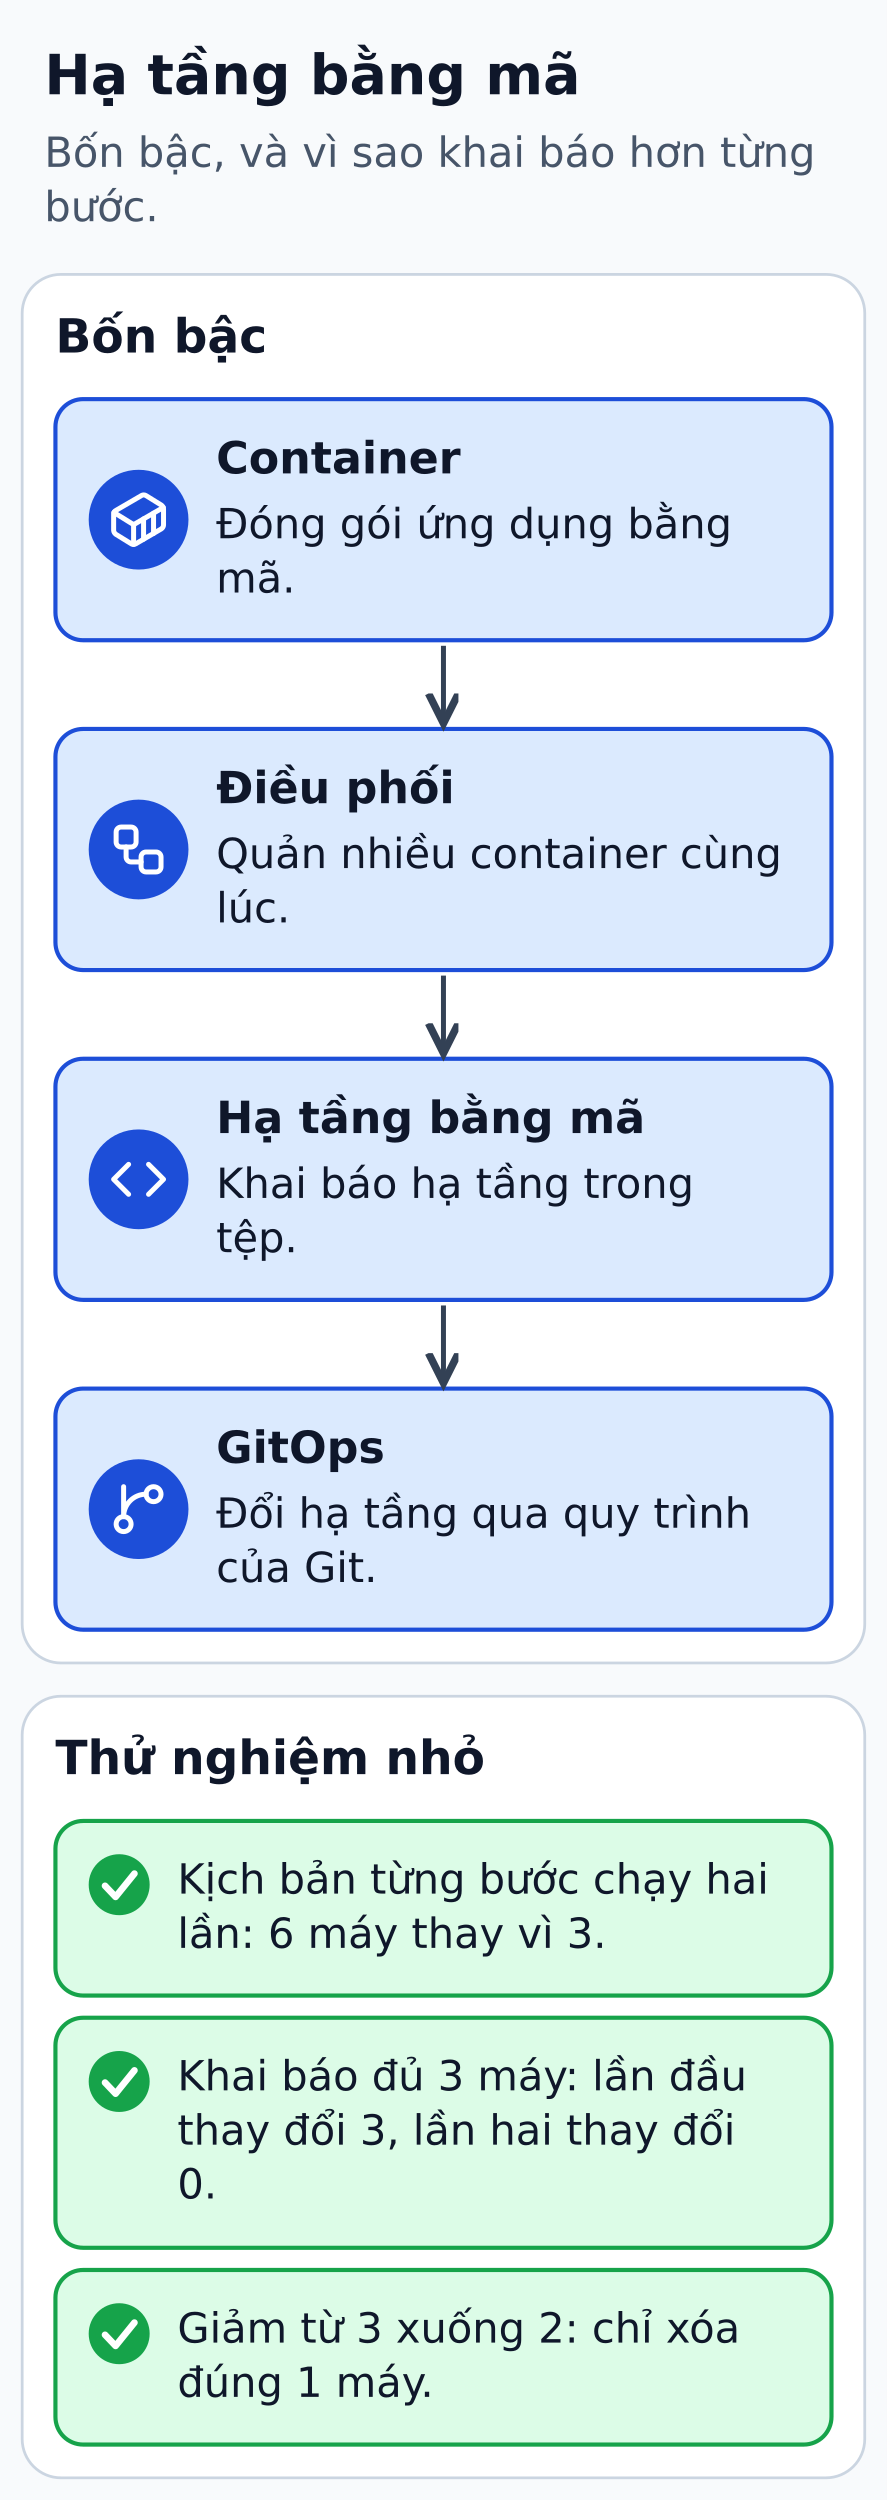
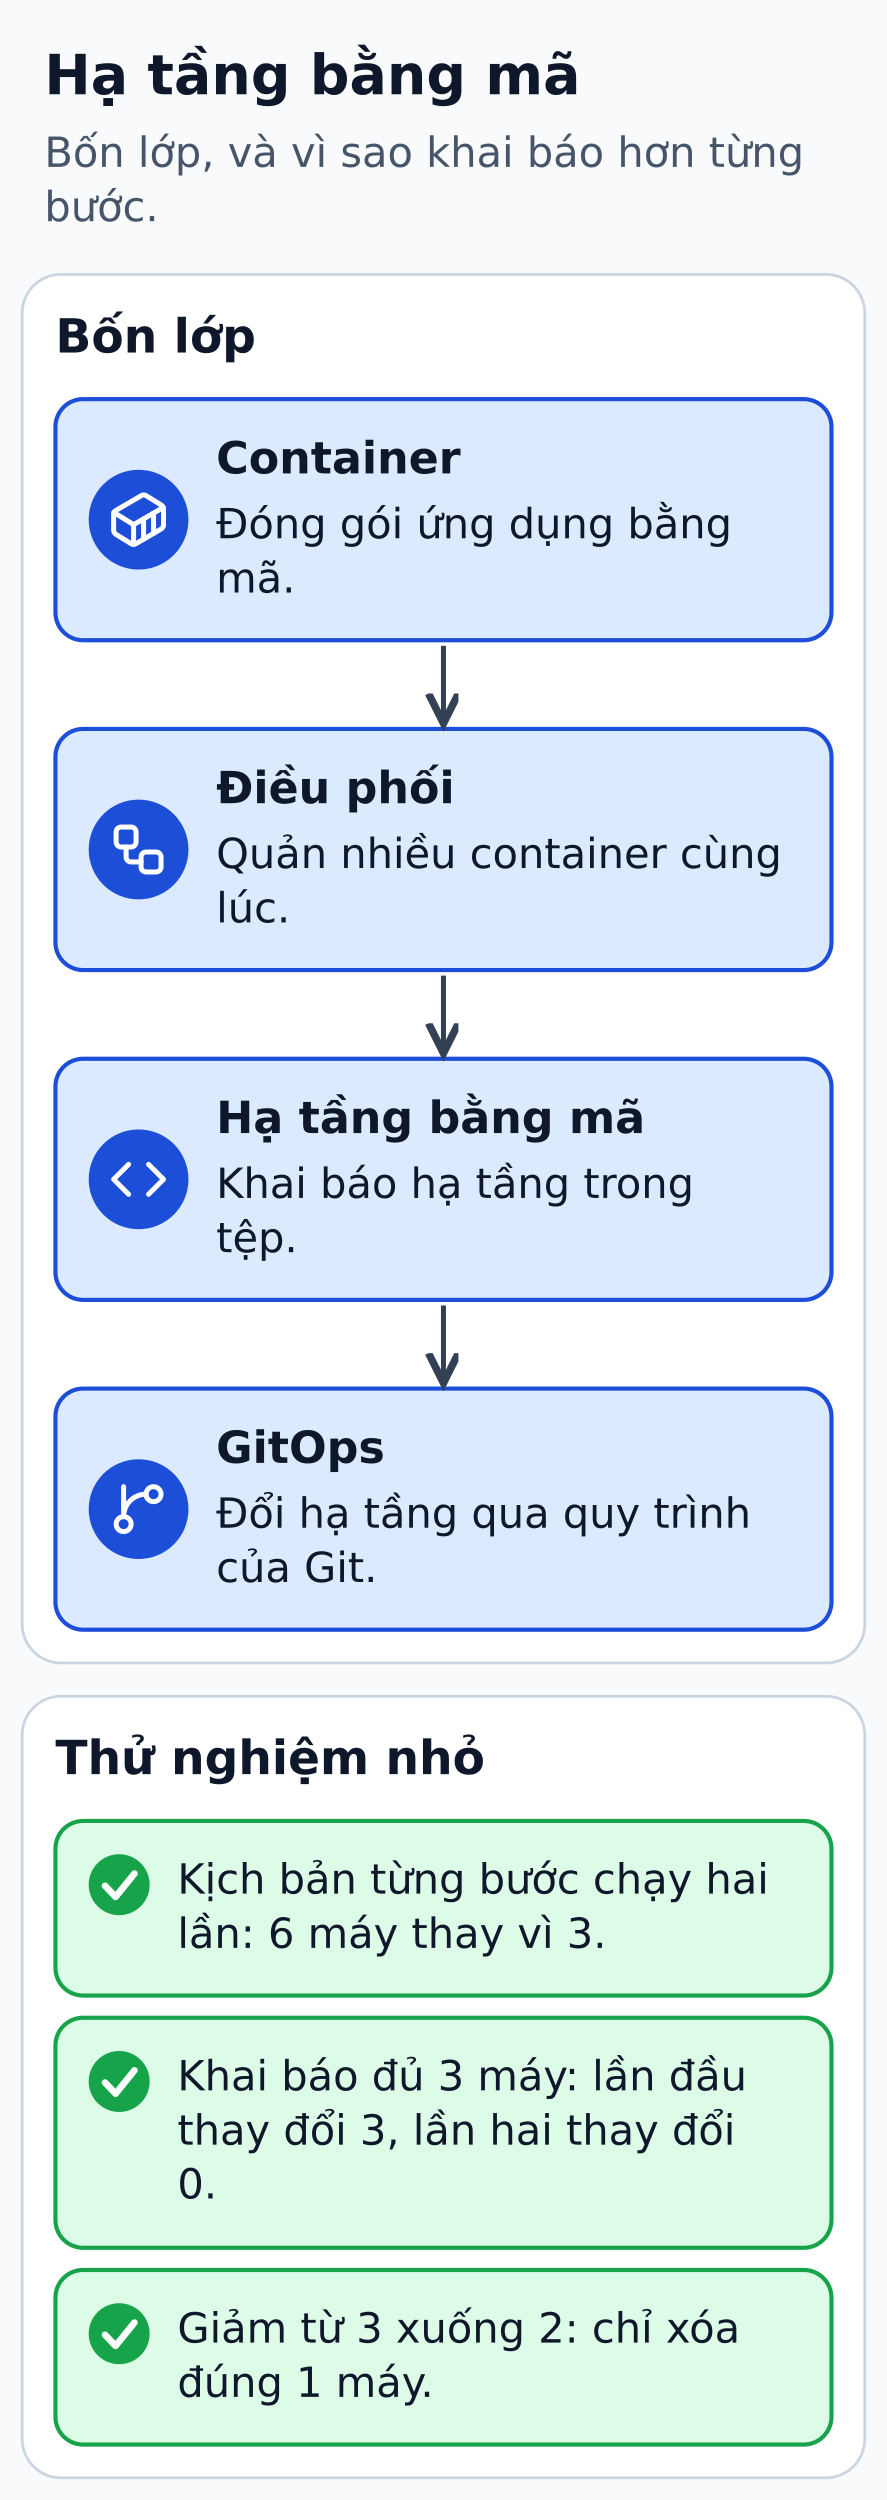
<svg xmlns="http://www.w3.org/2000/svg" width="320" height="902" viewBox="0 0 320 902" role="img" aria-labelledby="title desc">
  <defs>
    <marker id="arrow" markerWidth="8" markerHeight="8" refX="6" refY="3" orient="auto">
      <path d="M0,0 L6,3 L0,6" fill="none" stroke="#334155" stroke-width="1.5" />
    </marker>
  </defs>
  <rect width="320" height="902" fill="#f8fafc" />
  <g font-family="DejaVu Sans, Arial, sans-serif" fill="#0f172a">
    <text x="16" y="34" font-size="20" fill="#0f172a" font-weight="bold" text-anchor="start">Hạ tầng bằng mã</text>
-     <text x="16" y="60.2" font-size="15" fill="#475569" font-weight="normal" text-anchor="start">Bốn bậc, và vì sao khai báo hơn từng</text>
+     <text x="16" y="60.2" font-size="15" fill="#475569" font-weight="normal" text-anchor="start">Bốn lớp, và vì sao khai báo hơn từng</text>
    <text x="16" y="79.8" font-size="15" fill="#475569" font-weight="normal" text-anchor="start">bước.</text>
    <rect x="8" y="99" width="304" height="501" rx="14" fill="#ffffff" stroke="#cbd5e1" stroke-width="1" />
-     <text x="20" y="127.2" font-size="17" fill="#0f172a" font-weight="bold" text-anchor="start">Bốn bậc</text>
+     <text x="20" y="127.2" font-size="17" fill="#0f172a" font-weight="bold" text-anchor="start">Bốn lớp</text>
    <rect x="20" y="144" width="280" height="87" rx="10" fill="#dbeafe" stroke="#1d4ed8" stroke-width="1.5" />
    <circle cx="50" cy="187.5" r="18" fill="#1d4ed8" />
    <g transform="translate(39.2 176.7) scale(0.9)" fill="none" stroke="#FFFFFF" stroke-width="2" stroke-linecap="round" stroke-linejoin="round">
      <path d="M22 7.7c0-.6-.4-1.2-.8-1.5l-6.3-3.9a1.72 1.72 0 0 0-1.7 0l-10.3 6c-.5.2-.9.8-.9 1.4v6.6c0 .5.4 1.2.8 1.5l6.3 3.9a1.72 1.72 0 0 0 1.7 0l10.3-6c.5-.3.9-1 .9-1.5Z" />
      <path d="M10 21.9V14L2.1 9.1" />
      <path d="m10 14 11.9-6.9" />
      <path d="M14 19.8v-8.1" />
      <path d="M18 17.5V9.4" />
    </g>
    <text x="78" y="170.8" font-size="16" fill="#0f172a" font-weight="bold" text-anchor="start">Container</text>
    <text x="78" y="194.2" font-size="15" fill="#0f172a" font-weight="normal" text-anchor="start">Đóng gói ứng dụng bằng</text>
    <text x="78" y="213.8" font-size="15" fill="#0f172a" font-weight="normal" text-anchor="start">mã.</text>
    <rect x="20" y="263" width="280" height="87" rx="10" fill="#dbeafe" stroke="#1d4ed8" stroke-width="1.5" />
    <circle cx="50" cy="306.5" r="18" fill="#1d4ed8" />
    <g transform="translate(39.2 295.7) scale(0.9)" fill="none" stroke="#FFFFFF" stroke-width="2" stroke-linecap="round" stroke-linejoin="round">
      <rect height="8" rx="2" width="8" x="3" y="3" />
      <path d="M7 11v4a2 2 0 0 0 2 2h4" />
      <rect height="8" rx="2" width="8" x="13" y="13" />
    </g>
    <text x="78" y="289.8" font-size="16" fill="#0f172a" font-weight="bold" text-anchor="start">Điều phối</text>
    <text x="78" y="313.2" font-size="15" fill="#0f172a" font-weight="normal" text-anchor="start">Quản nhiều container cùng</text>
    <text x="78" y="332.8" font-size="15" fill="#0f172a" font-weight="normal" text-anchor="start">lúc.</text>
    <rect x="20" y="382" width="280" height="87" rx="10" fill="#dbeafe" stroke="#1d4ed8" stroke-width="1.5" />
    <circle cx="50" cy="425.5" r="18" fill="#1d4ed8" />
    <g transform="translate(39.2 414.7) scale(0.9)" fill="none" stroke="#FFFFFF" stroke-width="2" stroke-linecap="round" stroke-linejoin="round">
      <path d="m16 18 6-6-6-6" />
      <path d="m8 6-6 6 6 6" />
    </g>
    <text x="78" y="408.8" font-size="16" fill="#0f172a" font-weight="bold" text-anchor="start">Hạ tầng bằng mã</text>
    <text x="78" y="432.2" font-size="15" fill="#0f172a" font-weight="normal" text-anchor="start">Khai báo hạ tầng trong</text>
    <text x="78" y="451.8" font-size="15" fill="#0f172a" font-weight="normal" text-anchor="start">tệp.</text>
    <rect x="20" y="501" width="280" height="87" rx="10" fill="#dbeafe" stroke="#1d4ed8" stroke-width="1.5" />
    <circle cx="50" cy="544.5" r="18" fill="#1d4ed8" />
    <g transform="translate(39.2 533.7) scale(0.9)" fill="none" stroke="#FFFFFF" stroke-width="2" stroke-linecap="round" stroke-linejoin="round">
      <path d="M15 6a9 9 0 0 0-9 9V3" />
      <circle cx="18" cy="6" r="3" />
      <circle cx="6" cy="18" r="3" />
    </g>
    <text x="78" y="527.8" font-size="16" fill="#0f172a" font-weight="bold" text-anchor="start">GitOps</text>
    <text x="78" y="551.2" font-size="15" fill="#0f172a" font-weight="normal" text-anchor="start">Đổi hạ tầng qua quy trình</text>
    <text x="78" y="570.8" font-size="15" fill="#0f172a" font-weight="normal" text-anchor="start">của Git.</text>
    <polyline points="160,233 160,261" fill="none" stroke="#334155" stroke-width="1.8" stroke-linejoin="round" marker-end="url(#arrow)" />
    <polyline points="160,352 160,380" fill="none" stroke="#334155" stroke-width="1.8" stroke-linejoin="round" marker-end="url(#arrow)" />
    <polyline points="160,471 160,499" fill="none" stroke="#334155" stroke-width="1.8" stroke-linejoin="round" marker-end="url(#arrow)" />
    <rect x="8" y="612" width="304" height="282" rx="14" fill="#ffffff" stroke="#cbd5e1" stroke-width="1" />
    <text x="20" y="640.1" font-size="17" fill="#0f172a" font-weight="bold" text-anchor="start">Thử nghiệm nhỏ</text>
    <rect x="20" y="657" width="280" height="63" rx="10" fill="#dcfce7" stroke="#16a34a" stroke-width="1.5" />
    <circle cx="43" cy="680" r="11" fill="#16a34a" />
    <polyline points="37.9,680.4 41.7,684.4 48.5,676" fill="none" stroke="#ffffff" stroke-width="2.4" stroke-linecap="round" stroke-linejoin="round" />
    <text x="64" y="683.2" font-size="15" fill="#0f172a" font-weight="normal" text-anchor="start">Kịch bản từng bước chạy hai</text>
    <text x="64" y="702.8" font-size="15" fill="#0f172a" font-weight="normal" text-anchor="start">lần: 6 máy thay vì 3.</text>
    <rect x="20" y="728" width="280" height="83" rx="10" fill="#dcfce7" stroke="#16a34a" stroke-width="1.5" />
    <circle cx="43" cy="751" r="11" fill="#16a34a" />
    <polyline points="37.9,751.4 41.7,755.4 48.5,747" fill="none" stroke="#ffffff" stroke-width="2.4" stroke-linecap="round" stroke-linejoin="round" />
    <text x="64" y="754.2" font-size="15" fill="#0f172a" font-weight="normal" text-anchor="start">Khai báo đủ 3 máy: lần đầu</text>
    <text x="64" y="773.8" font-size="15" fill="#0f172a" font-weight="normal" text-anchor="start">thay đổi 3, lần hai thay đổi</text>
    <text x="64" y="793.2" font-size="15" fill="#0f172a" font-weight="normal" text-anchor="start">0.</text>
    <rect x="20" y="819" width="280" height="63" rx="10" fill="#dcfce7" stroke="#16a34a" stroke-width="1.5" />
    <circle cx="43" cy="842" r="11" fill="#16a34a" />
    <polyline points="37.9,842.4 41.7,846.4 48.5,838" fill="none" stroke="#ffffff" stroke-width="2.4" stroke-linecap="round" stroke-linejoin="round" />
    <text x="64" y="845.2" font-size="15" fill="#0f172a" font-weight="normal" text-anchor="start">Giảm từ 3 xuống 2: chỉ xóa</text>
    <text x="64" y="864.8" font-size="15" fill="#0f172a" font-weight="normal" text-anchor="start">đúng 1 máy.</text>
  </g>
</svg>
